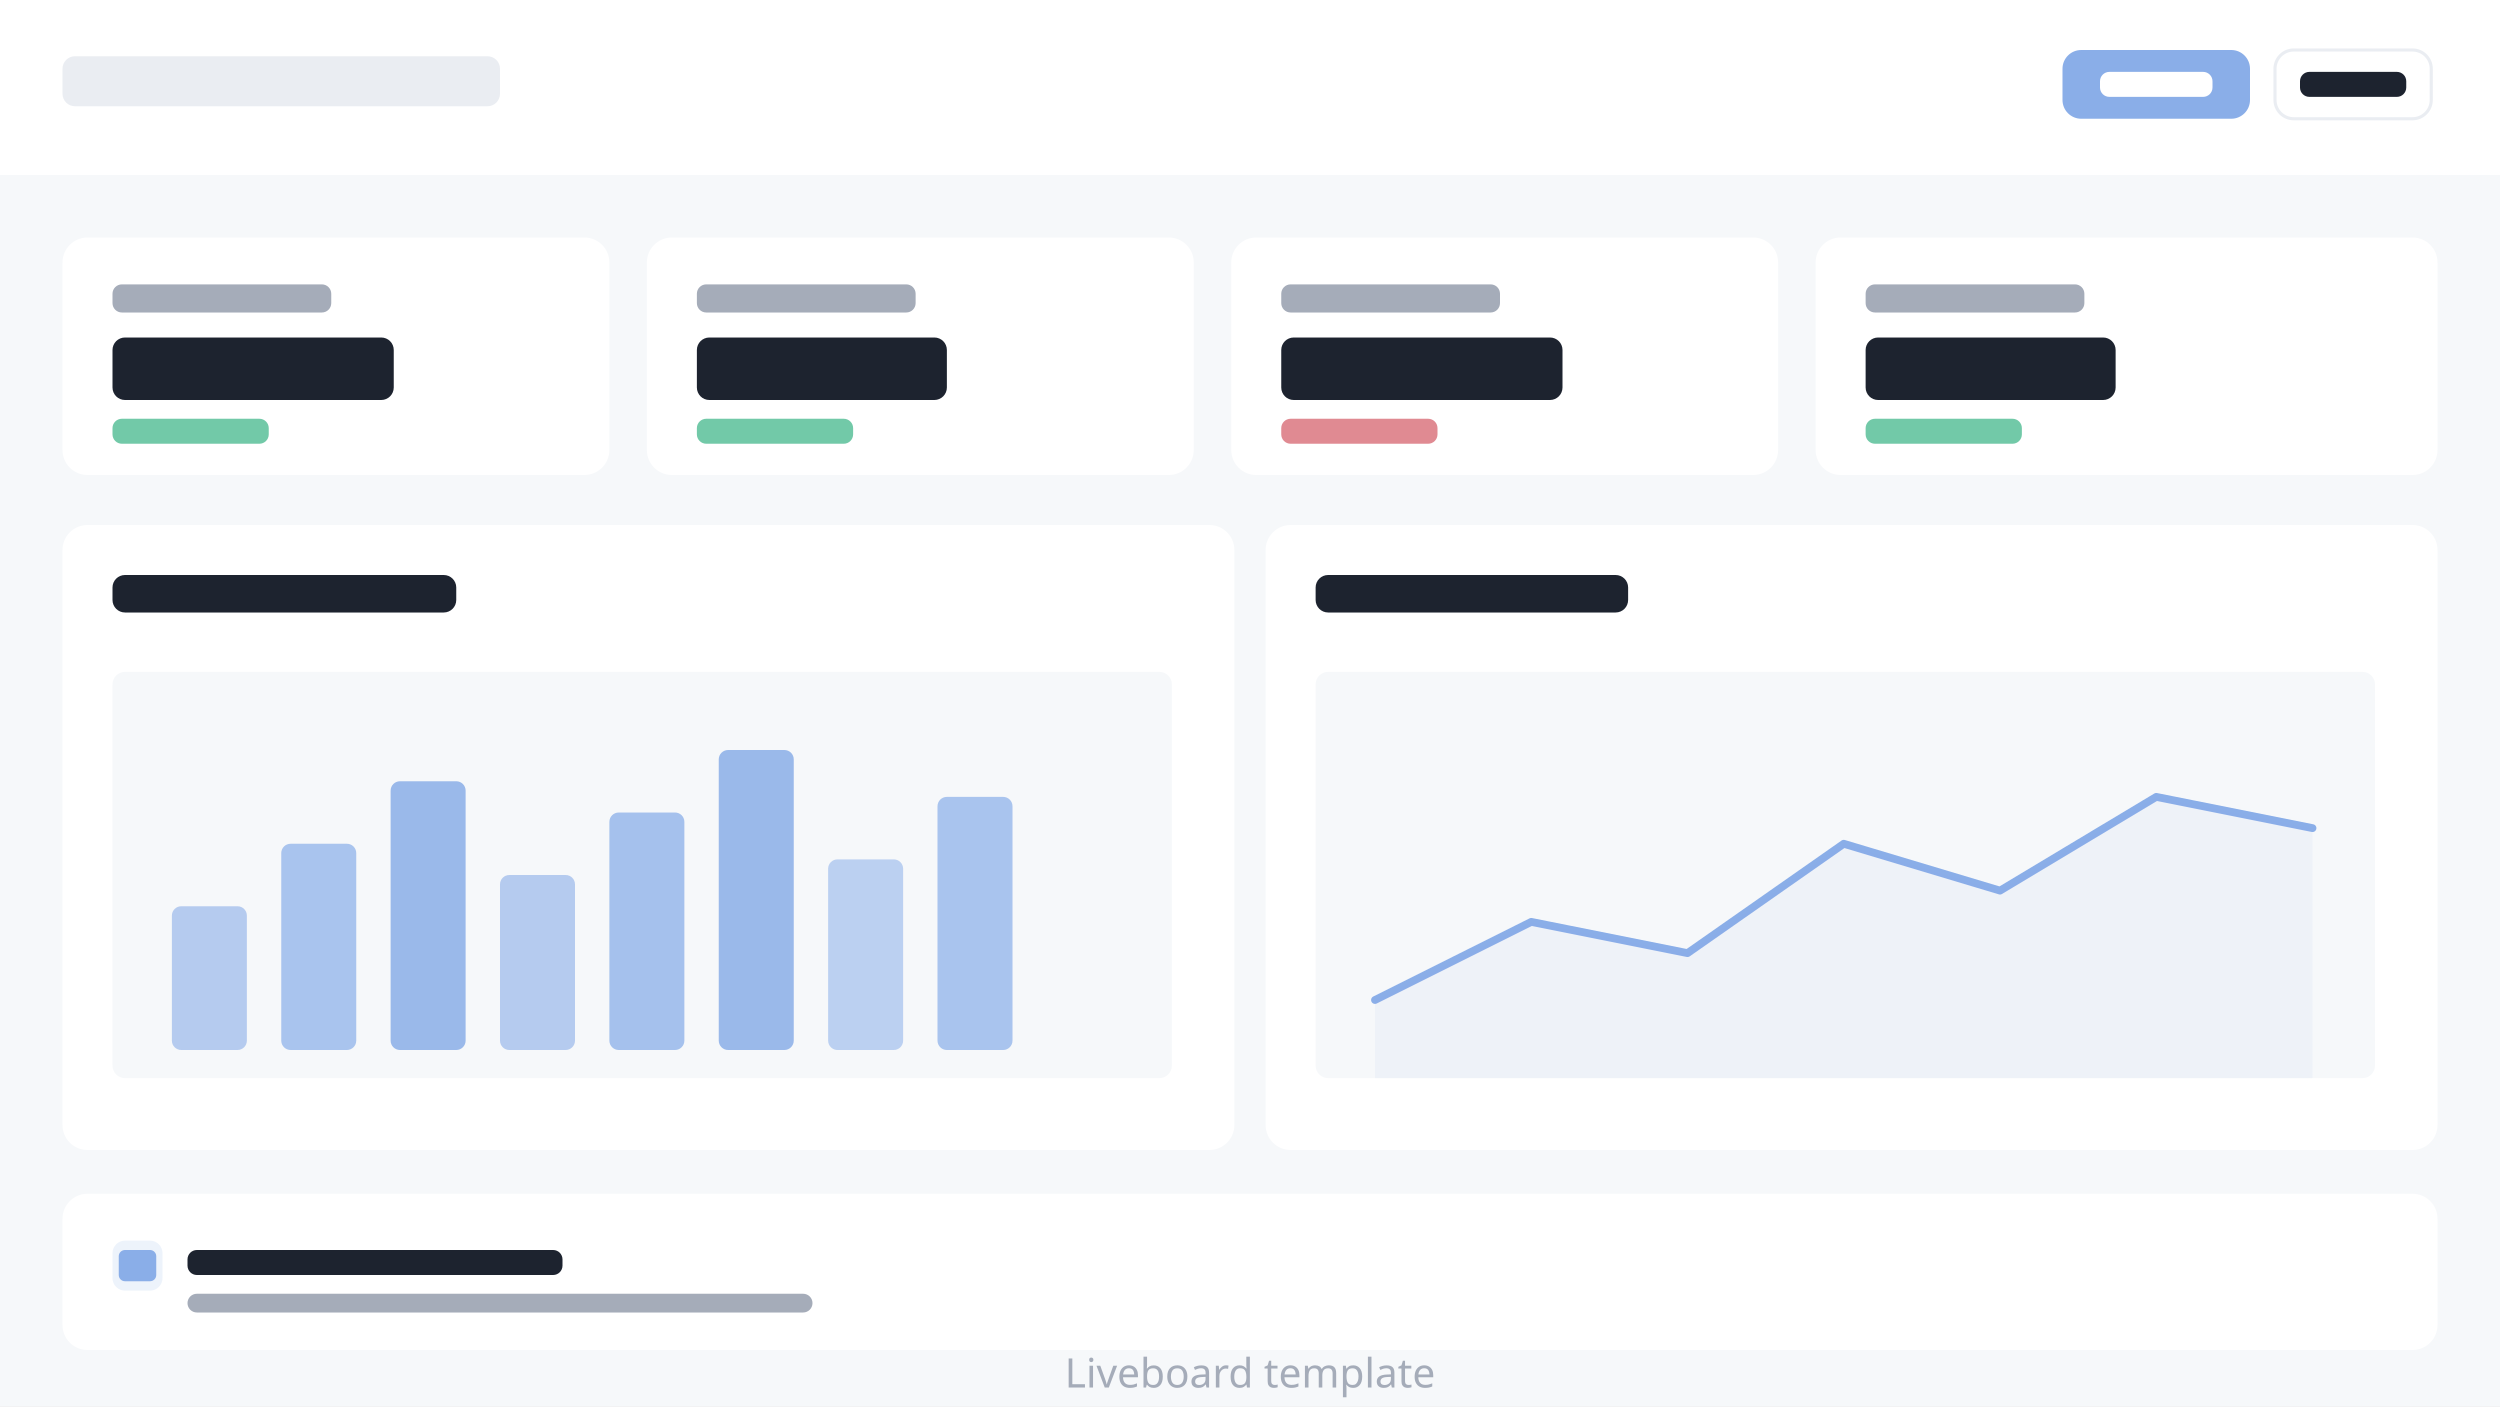
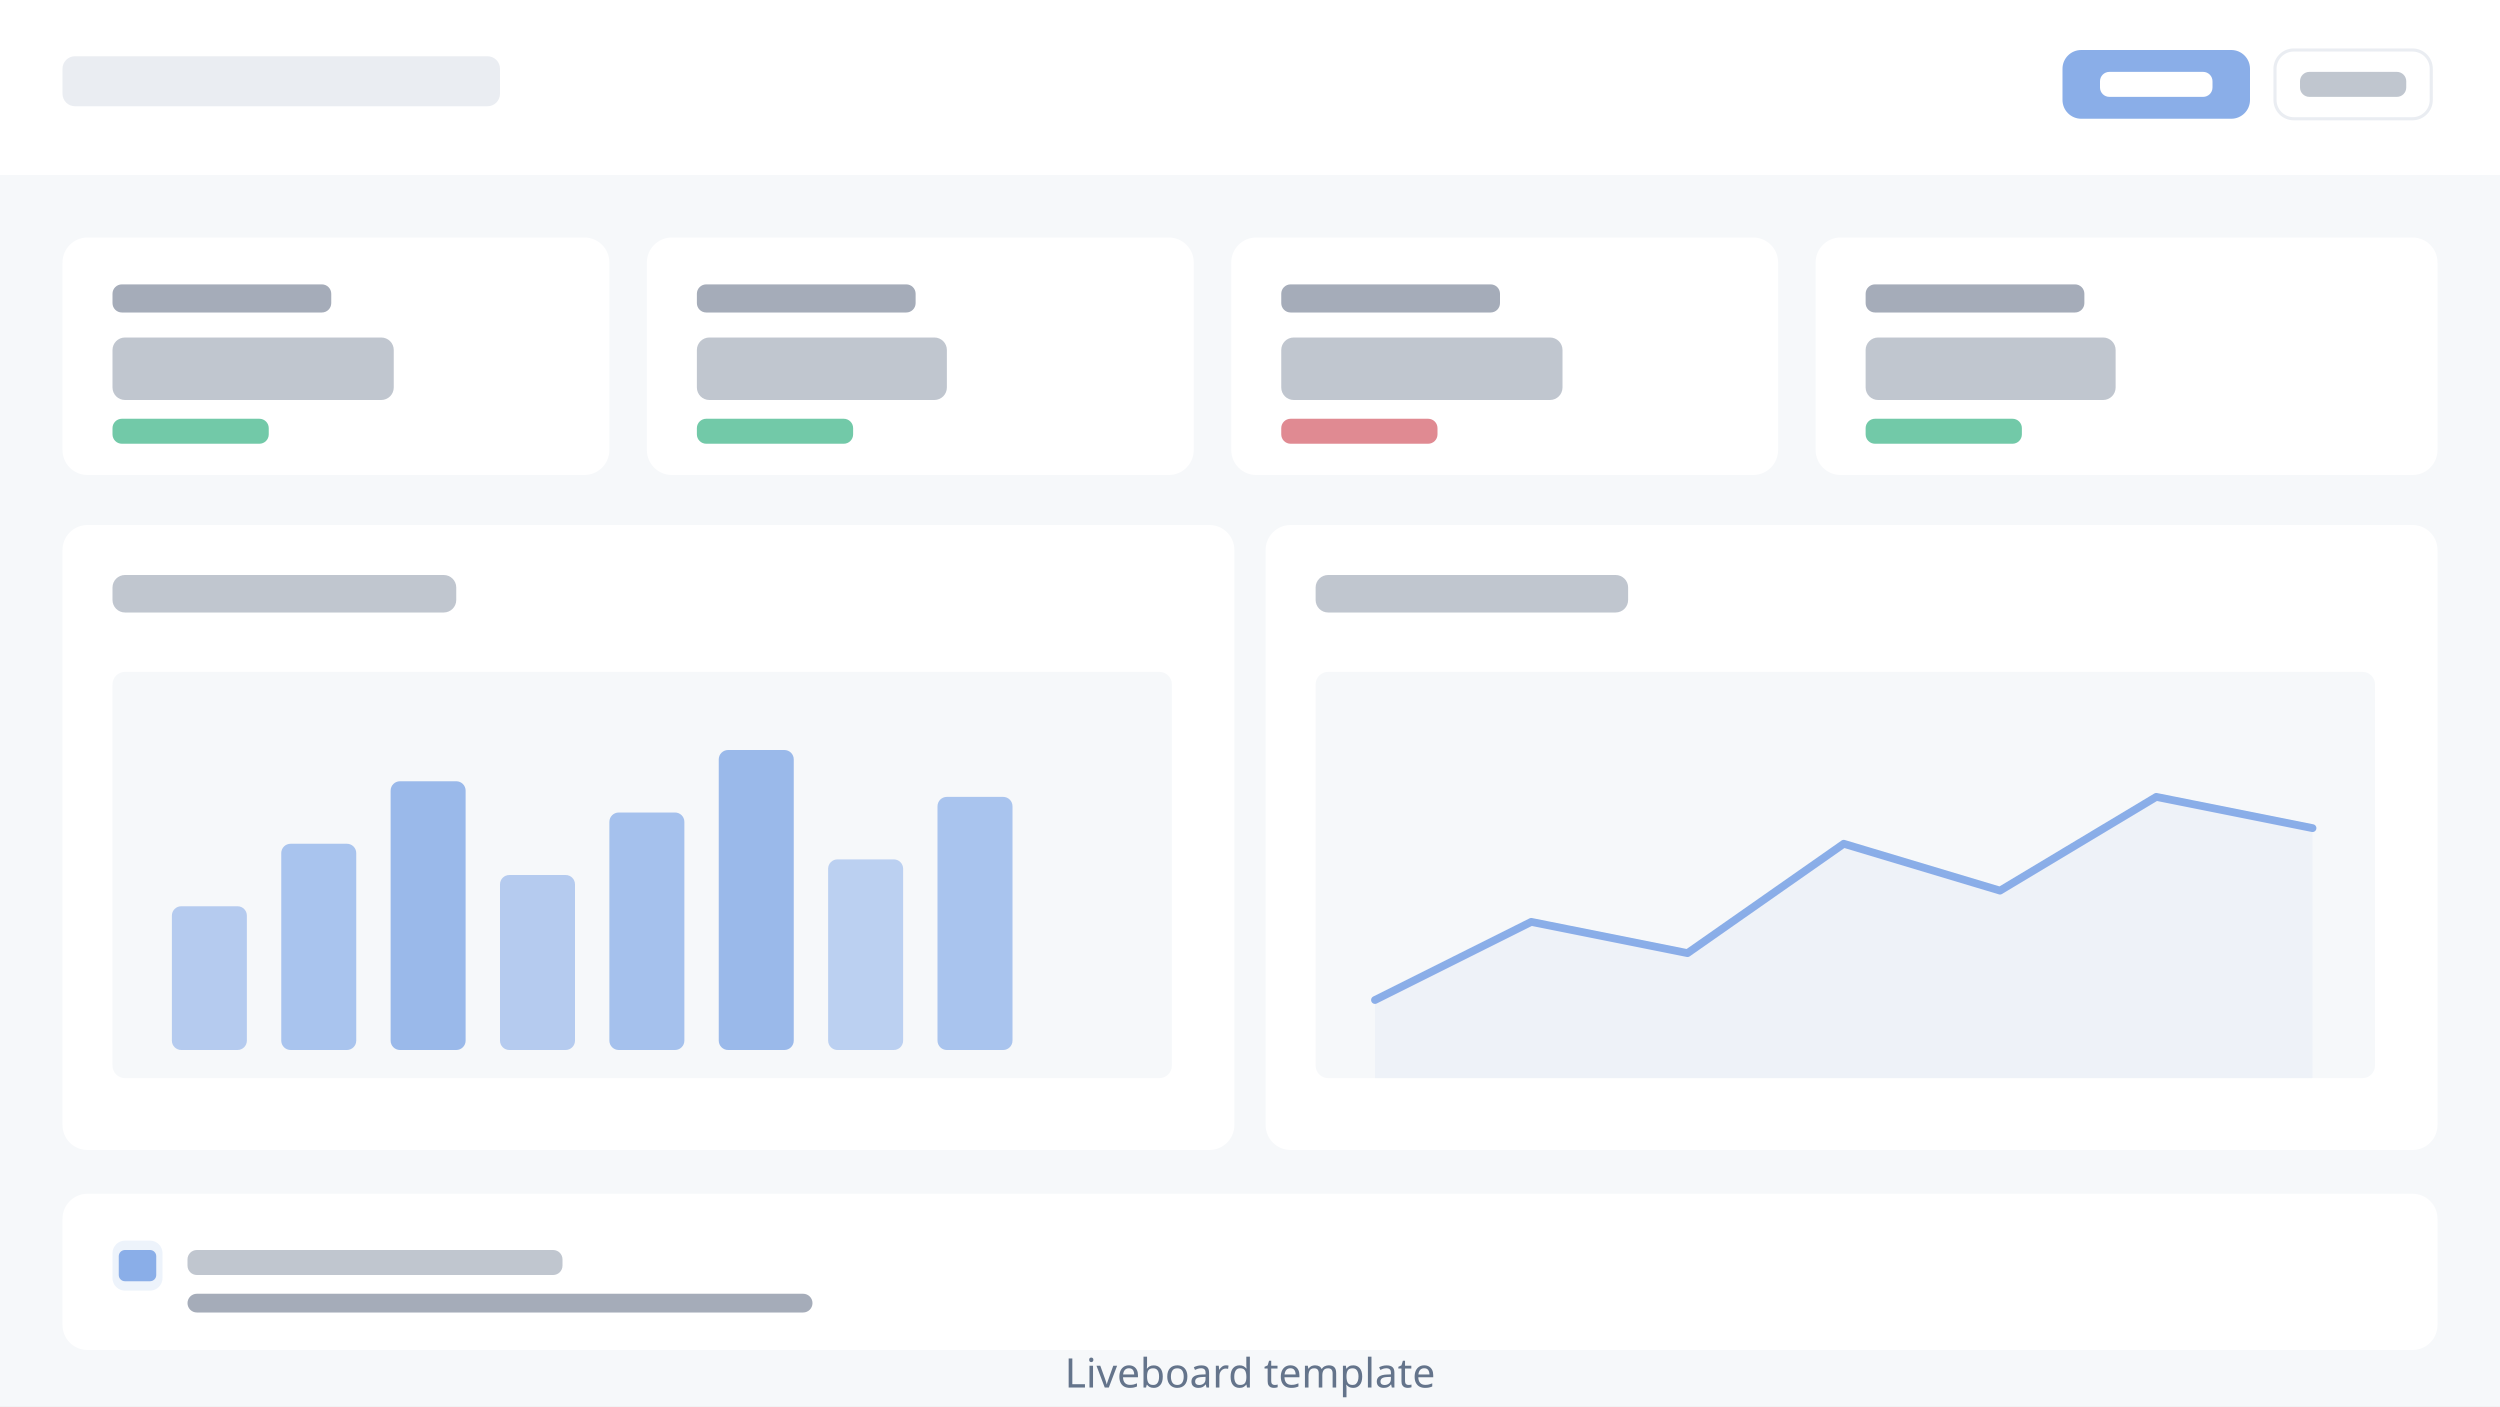
<svg xmlns="http://www.w3.org/2000/svg" width="800" height="450" viewBox="0 0 800 450" fill="none">
  <rect width="800" height="450" fill="#F6F8FA" />
  <rect x="0" y="0" width="800" height="56" fill="white" />
  <rect x="20" y="18" width="140" height="16" rx="4" fill="#EAEDF2" />
  <rect x="660" y="16" width="60" height="22" rx="6" fill="#8AAEE8" />
  <rect x="672" y="23" width="36" height="8" rx="3" fill="white" />
  <rect x="728" y="16" width="50" height="22" rx="6" fill="transparent" />
  <rect x="728" y="16" width="50" height="22" rx="6" stroke="#EAEDF2" stroke-width="1" />
-   <rect x="736" y="23" width="34" height="8" rx="3" fill="#1D232F" />
+   <rect x="736" y="23" width="34" height="8" rx="3" fill="#C0C6CF" />
  <rect x="20" y="76" width="175" height="76" rx="8" fill="white" />
  <rect x="207" y="76" width="175" height="76" rx="8" fill="white" />
  <rect x="394" y="76" width="175" height="76" rx="8" fill="white" />
  <rect x="581" y="76" width="199" height="76" rx="8" fill="white" />
  <rect x="36" y="91" width="70" height="9" rx="3" fill="#A5ACB9" />
-   <rect x="36" y="108" width="90" height="20" rx="4" fill="#1D232F" />
+   <rect x="36" y="108" width="90" height="20" rx="4" fill="#C0C6CF" />
  <rect x="36" y="134" width="50" height="8" rx="3" fill="#72C9A8" />
  <rect x="223" y="91" width="70" height="9" rx="3" fill="#A5ACB9" />
-   <rect x="223" y="108" width="80" height="20" rx="4" fill="#1D232F" />
+   <rect x="223" y="108" width="80" height="20" rx="4" fill="#C0C6CF" />
  <rect x="223" y="134" width="50" height="8" rx="3" fill="#72C9A8" />
  <rect x="410" y="91" width="70" height="9" rx="3" fill="#A5ACB9" />
-   <rect x="410" y="108" width="90" height="20" rx="4" fill="#1D232F" />
+   <rect x="410" y="108" width="90" height="20" rx="4" fill="#C0C6CF" />
  <rect x="410" y="134" width="50" height="8" rx="3" fill="#E08A92" />
  <rect x="597" y="91" width="70" height="9" rx="3" fill="#A5ACB9" />
-   <rect x="597" y="108" width="80" height="20" rx="4" fill="#1D232F" />
+   <rect x="597" y="108" width="80" height="20" rx="4" fill="#C0C6CF" />
  <rect x="597" y="134" width="50" height="8" rx="3" fill="#72C9A8" />
  <rect x="20" y="168" width="375" height="200" rx="8" fill="white" />
  <rect x="405" y="168" width="375" height="200" rx="8" fill="white" />
-   <rect x="36" y="184" width="110" height="12" rx="4" fill="#1D232F" />
-   <rect x="421" y="184" width="100" height="12" rx="4" fill="#1D232F" />
+   <rect x="36" y="184" width="110" height="12" rx="4" fill="#C0C6CF" />
+   <rect x="421" y="184" width="100" height="12" rx="4" fill="#C0C6CF" />
  <rect x="36" y="215" width="339" height="130" rx="4" fill="#F6F8FA" />
  <rect x="55" y="290" width="24" height="46" rx="3" fill="#8AAEE8" fill-opacity="0.6" />
  <rect x="90" y="270" width="24" height="66" rx="3" fill="#8AAEE8" fill-opacity="0.7" />
  <rect x="125" y="250" width="24" height="86" rx="3" fill="#8AAEE8" fill-opacity="0.85" />
  <rect x="160" y="280" width="24" height="56" rx="3" fill="#8AAEE8" fill-opacity="0.6" />
  <rect x="195" y="260" width="24" height="76" rx="3" fill="#8AAEE8" fill-opacity="0.75" />
  <rect x="230" y="240" width="24" height="96" rx="3" fill="#8AAEE8" fill-opacity="0.85" />
  <rect x="265" y="275" width="24" height="61" rx="3" fill="#8AAEE8" fill-opacity="0.55" />
  <rect x="300" y="255" width="24" height="81" rx="3" fill="#8AAEE8" fill-opacity="0.7" />
  <rect x="421" y="215" width="339" height="130" rx="4" fill="#F6F8FA" />
  <path d="M440 320 L490 295 L540 305 L590 270 L640 285 L690 255 L740 265" stroke="#8AAEE8" stroke-width="2.5" fill="none" stroke-linecap="round" stroke-linejoin="round" />
  <path d="M440 320 L490 295 L540 305 L590 270 L640 285 L690 255 L740 265 L740 345 L440 345 Z" fill="#8AAEE8" fill-opacity="0.08" />
  <rect x="20" y="382" width="760" height="50" rx="8" fill="white" />
  <rect x="36" y="397" width="16" height="16" rx="4" fill="#8AAEE8" fill-opacity="0.15" />
  <rect x="38" y="400" width="12" height="10" rx="2" fill="#8AAEE8" />
-   <rect x="60" y="400" width="120" height="8" rx="3" fill="#1D232F" />
+   <rect x="60" y="400" width="120" height="8" rx="3" fill="#C0C6CF" />
  <rect x="60" y="414" width="200" height="6" rx="3" fill="#A5ACB9" />
-   <text x="400" y="444" fill="#A5ACB9" font-family="system-ui" font-size="13" text-anchor="middle" font-weight="400">Liveboard template</text>
+   <text x="400" y="444" fill="#64748B" font-family="system-ui" font-size="13" text-anchor="middle" font-weight="400">Liveboard template</text>
</svg>
